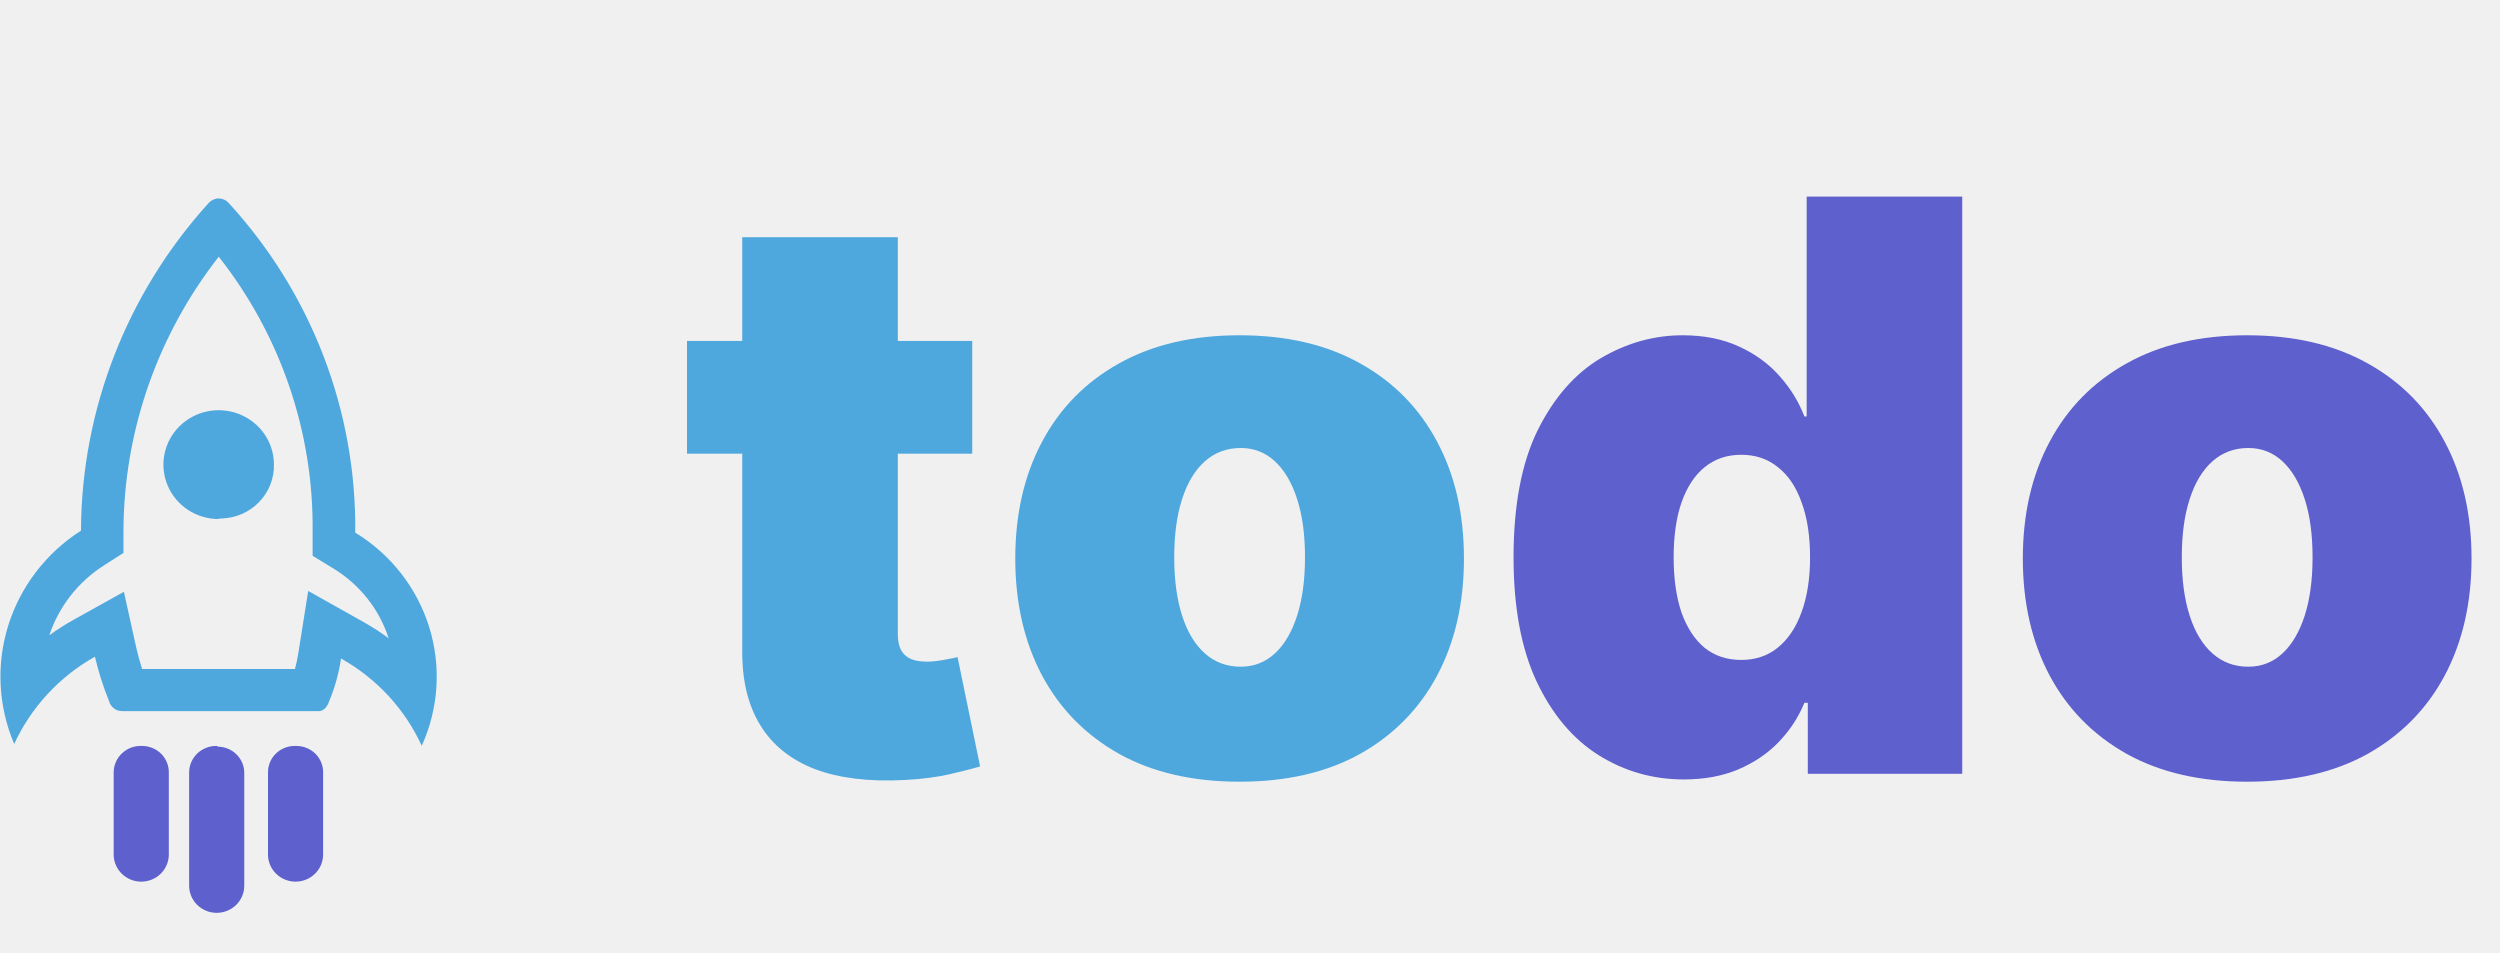
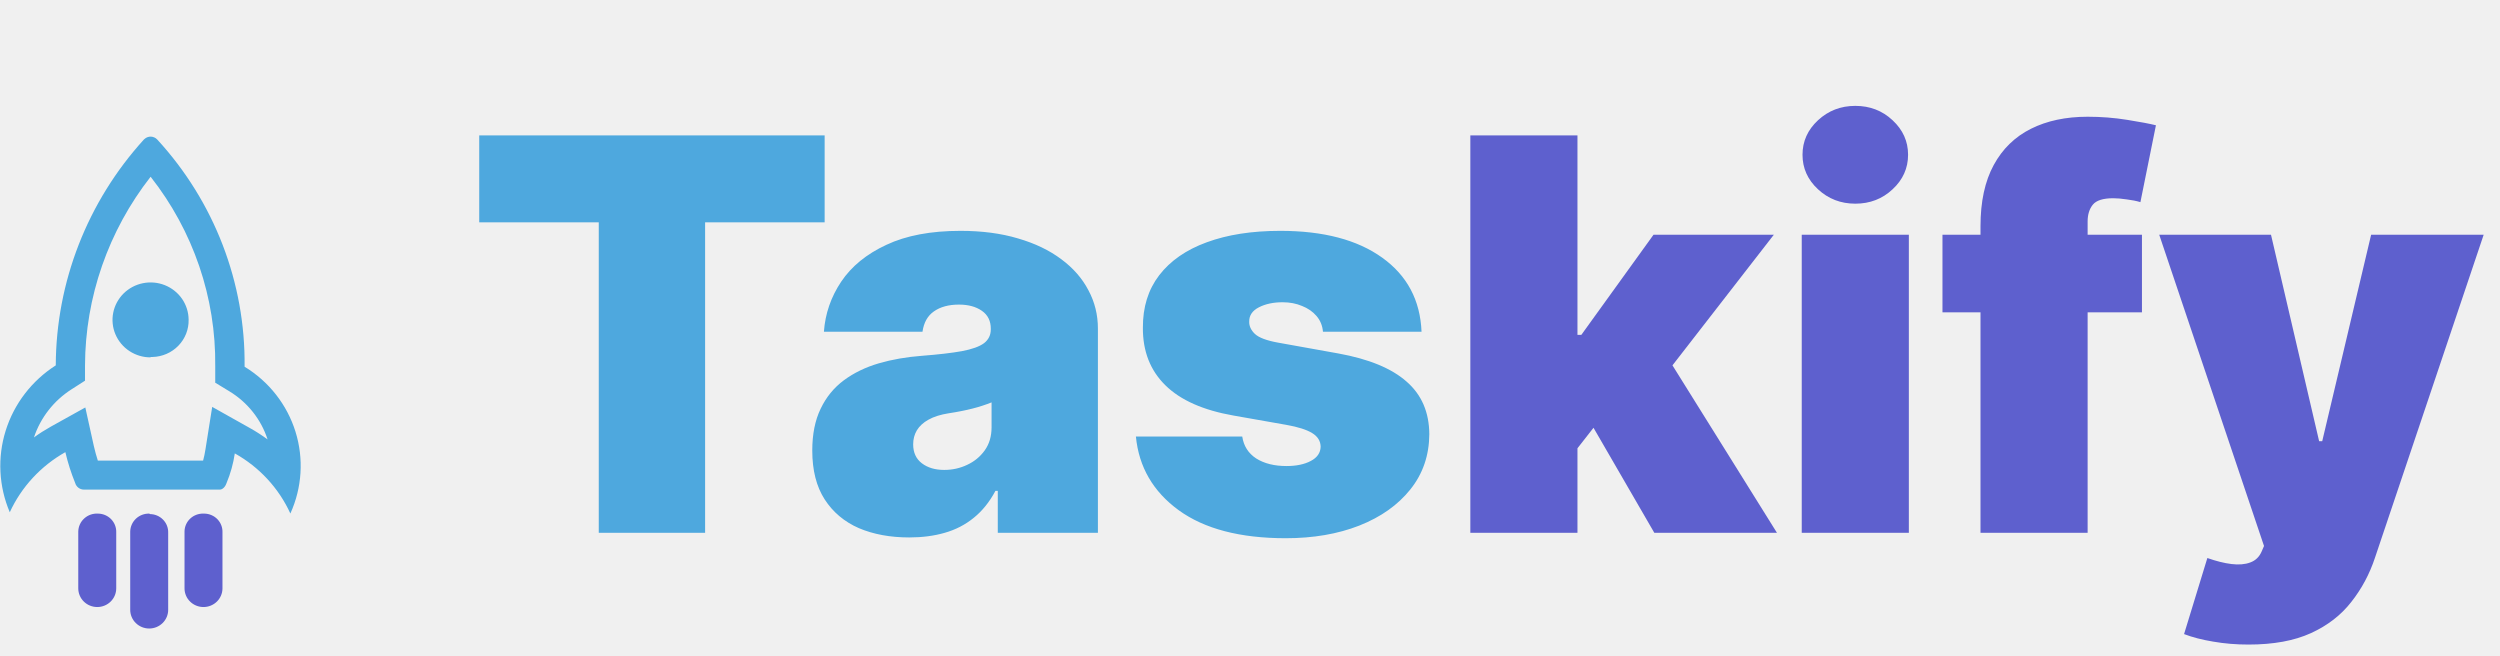
- <svg xmlns="http://www.w3.org/2000/svg" width="126" height="48" viewBox="0 0 126 48" fill="none">
-   <path d="M49 17.182V22.864H34.625V17.182H49ZM37.409 11.954H45.25V31.983C45.25 32.286 45.302 32.542 45.406 32.75C45.51 32.949 45.671 33.1 45.889 33.205C46.107 33.299 46.386 33.347 46.727 33.347C46.964 33.347 47.239 33.318 47.551 33.261C47.873 33.205 48.11 33.157 48.261 33.119L49.398 38.631C49.047 38.735 48.545 38.863 47.892 39.014C47.248 39.166 46.481 39.265 45.591 39.312C43.792 39.407 42.281 39.222 41.06 38.758C39.838 38.285 38.919 37.542 38.304 36.528C37.688 35.515 37.39 34.246 37.409 32.722V11.954ZM62.477 39.398C60.109 39.398 58.083 38.929 56.397 37.992C54.711 37.044 53.419 35.728 52.519 34.043C51.62 32.347 51.17 30.383 51.17 28.148C51.17 25.913 51.62 23.953 52.519 22.267C53.419 20.572 54.711 19.256 56.397 18.318C58.083 17.371 60.109 16.898 62.477 16.898C64.844 16.898 66.871 17.371 68.556 18.318C70.242 19.256 71.534 20.572 72.434 22.267C73.334 23.953 73.783 25.913 73.783 28.148C73.783 30.383 73.334 32.347 72.434 34.043C71.534 35.728 70.242 37.044 68.556 37.992C66.871 38.929 64.844 39.398 62.477 39.398ZM62.533 33.602C63.196 33.602 63.769 33.38 64.252 32.935C64.735 32.49 65.109 31.855 65.374 31.031C65.639 30.207 65.772 29.227 65.772 28.091C65.772 26.945 65.639 25.965 65.374 25.151C65.109 24.327 64.735 23.692 64.252 23.247C63.769 22.802 63.196 22.579 62.533 22.579C61.833 22.579 61.231 22.802 60.729 23.247C60.227 23.692 59.844 24.327 59.579 25.151C59.314 25.965 59.181 26.945 59.181 28.091C59.181 29.227 59.314 30.207 59.579 31.031C59.844 31.855 60.227 32.49 60.729 32.935C61.231 33.38 61.833 33.602 62.533 33.602Z" fill="#4EA8DE" />
-   <path d="M84.863 39.284C83.31 39.284 81.88 38.877 80.573 38.062C79.276 37.248 78.234 36.012 77.448 34.355C76.672 32.698 76.283 30.61 76.283 28.091C76.283 25.458 76.691 23.318 77.505 21.671C78.329 20.023 79.389 18.815 80.687 18.048C81.994 17.281 83.367 16.898 84.806 16.898C85.886 16.898 86.833 17.087 87.647 17.466C88.461 17.835 89.143 18.332 89.692 18.957C90.242 19.573 90.658 20.25 90.942 20.989H91.056V9.909H98.897V39H91.113V35.42H90.942C90.639 36.159 90.204 36.822 89.636 37.409C89.077 37.987 88.395 38.446 87.59 38.787C86.795 39.118 85.886 39.284 84.863 39.284ZM87.761 33.261C88.48 33.261 89.096 33.053 89.607 32.636C90.128 32.21 90.526 31.614 90.8 30.847C91.085 30.07 91.227 29.151 91.227 28.091C91.227 27.011 91.085 26.088 90.8 25.321C90.526 24.544 90.128 23.953 89.607 23.546C89.096 23.129 88.48 22.921 87.761 22.921C87.041 22.921 86.425 23.129 85.914 23.546C85.412 23.953 85.024 24.544 84.749 25.321C84.484 26.088 84.352 27.011 84.352 28.091C84.352 29.171 84.484 30.099 84.749 30.875C85.024 31.642 85.412 32.234 85.914 32.651C86.425 33.058 87.041 33.261 87.761 33.261ZM113.258 39.398C110.89 39.398 108.864 38.929 107.178 37.992C105.493 37.044 104.2 35.728 103.3 34.043C102.401 32.347 101.951 30.383 101.951 28.148C101.951 25.913 102.401 23.953 103.3 22.267C104.2 20.572 105.493 19.256 107.178 18.318C108.864 17.371 110.89 16.898 113.258 16.898C115.625 16.898 117.652 17.371 119.337 18.318C121.023 19.256 122.316 20.572 123.215 22.267C124.115 23.953 124.565 25.913 124.565 28.148C124.565 30.383 124.115 32.347 123.215 34.043C122.316 35.728 121.023 37.044 119.337 37.992C117.652 38.929 115.625 39.398 113.258 39.398ZM113.315 33.602C113.978 33.602 114.55 33.38 115.033 32.935C115.516 32.49 115.89 31.855 116.156 31.031C116.421 30.207 116.553 29.227 116.553 28.091C116.553 26.945 116.421 25.965 116.156 25.151C115.89 24.327 115.516 23.692 115.033 23.247C114.55 22.802 113.978 22.579 113.315 22.579C112.614 22.579 112.013 22.802 111.511 23.247C111.009 23.692 110.625 24.327 110.36 25.151C110.095 25.965 109.962 26.945 109.962 28.091C109.962 29.227 110.095 30.207 110.36 31.031C110.625 31.855 111.009 32.49 111.511 32.935C112.013 33.38 112.614 33.602 113.315 33.602Z" fill="#5E60CE" />
+ <svg xmlns="http://www.w3.org/2000/svg" width="183" height="48" viewBox="0 0 183 48" fill="none">
+   <path d="M35.08 16.273V9.909H60.364V16.273H51.614V39H43.83V16.273H35.08ZM66.56 39.341C65.168 39.341 63.937 39.114 62.867 38.659C61.807 38.195 60.973 37.494 60.367 36.557C59.761 35.619 59.458 34.426 59.458 32.977C59.458 31.784 59.662 30.766 60.069 29.923C60.476 29.071 61.044 28.375 61.773 27.835C62.503 27.296 63.35 26.884 64.316 26.599C65.291 26.315 66.343 26.131 67.469 26.046C68.691 25.951 69.671 25.837 70.41 25.704C71.158 25.562 71.698 25.368 72.029 25.122C72.361 24.866 72.526 24.53 72.526 24.114V24.057C72.526 23.489 72.308 23.053 71.873 22.75C71.437 22.447 70.879 22.296 70.197 22.296C69.449 22.296 68.838 22.461 68.364 22.793C67.9 23.115 67.621 23.612 67.526 24.284H60.31C60.405 22.958 60.827 21.737 61.575 20.619C62.332 19.492 63.435 18.593 64.884 17.921C66.333 17.239 68.142 16.898 70.31 16.898C71.873 16.898 73.274 17.082 74.515 17.452C75.755 17.812 76.811 18.318 77.683 18.972C78.554 19.616 79.217 20.373 79.671 21.244C80.135 22.106 80.367 23.044 80.367 24.057V39H73.038V35.932H72.867C72.432 36.746 71.901 37.404 71.276 37.906C70.661 38.408 69.955 38.773 69.16 39C68.374 39.227 67.507 39.341 66.56 39.341ZM69.117 34.398C69.714 34.398 70.272 34.275 70.793 34.028C71.324 33.782 71.754 33.427 72.086 32.963C72.417 32.499 72.583 31.936 72.583 31.273V29.454C72.375 29.54 72.152 29.62 71.915 29.696C71.688 29.772 71.442 29.843 71.177 29.909C70.921 29.975 70.647 30.037 70.353 30.094C70.069 30.151 69.771 30.203 69.458 30.25C68.852 30.345 68.355 30.501 67.967 30.719C67.588 30.927 67.304 31.188 67.114 31.5C66.934 31.803 66.844 32.144 66.844 32.523C66.844 33.129 67.058 33.593 67.484 33.915C67.91 34.237 68.454 34.398 69.117 34.398ZM104.057 24.284H96.841C96.803 23.839 96.647 23.456 96.372 23.134C96.097 22.812 95.742 22.565 95.307 22.395C94.881 22.215 94.407 22.125 93.886 22.125C93.214 22.125 92.636 22.248 92.153 22.494C91.671 22.741 91.434 23.091 91.443 23.546C91.434 23.867 91.571 24.166 91.855 24.44C92.149 24.715 92.712 24.928 93.546 25.079L97.977 25.875C100.212 26.282 101.874 26.969 102.963 27.935C104.062 28.891 104.616 30.174 104.625 31.784C104.616 33.337 104.152 34.687 103.233 35.832C102.324 36.969 101.079 37.849 99.497 38.474C97.925 39.09 96.131 39.398 94.114 39.398C90.78 39.398 88.171 38.716 86.287 37.352C84.412 35.989 83.365 34.189 83.148 31.954H90.932C91.036 32.646 91.377 33.181 91.954 33.56C92.542 33.929 93.28 34.114 94.171 34.114C94.89 34.114 95.482 33.99 95.946 33.744C96.419 33.498 96.661 33.148 96.671 32.693C96.661 32.276 96.453 31.945 96.046 31.699C95.648 31.453 95.023 31.254 94.171 31.102L90.307 30.421C88.081 30.032 86.415 29.294 85.307 28.204C84.199 27.116 83.65 25.714 83.659 24C83.65 22.485 84.047 21.202 84.852 20.151C85.667 19.09 86.827 18.285 88.332 17.736C89.847 17.177 91.642 16.898 93.716 16.898C96.869 16.898 99.355 17.551 101.173 18.858C103.001 20.165 103.962 21.974 104.057 24.284Z" fill="#4EA8DE" />
+   <path d="M114.675 33.83L114.732 24.511H115.754L121.038 17.182H129.845L120.982 28.602H118.766L114.675 33.83ZM107.629 39V9.909H115.47V39H107.629ZM121.095 39L116.095 30.364L121.209 24.796L130.072 39H121.095ZM131.887 39V17.182H139.728V39H131.887ZM135.808 14.909C134.747 14.909 133.838 14.559 133.08 13.858C132.323 13.157 131.944 12.314 131.944 11.329C131.944 10.345 132.323 9.502 133.08 8.801C133.838 8.1 134.747 7.75 135.808 7.75C136.878 7.75 137.787 8.1 138.535 8.801C139.292 9.502 139.671 10.345 139.671 11.329C139.671 12.314 139.292 13.157 138.535 13.858C137.787 14.559 136.878 14.909 135.808 14.909ZM156.791 17.182V22.864H142.189V17.182H156.791ZM144.973 39V16.557C144.973 14.758 145.295 13.266 145.939 12.082C146.583 10.899 147.492 10.013 148.666 9.426C149.84 8.839 151.223 8.545 152.814 8.545C153.808 8.545 154.774 8.621 155.712 8.773C156.659 8.924 157.359 9.057 157.814 9.17L156.678 14.796C156.393 14.71 156.062 14.644 155.683 14.597C155.304 14.54 154.973 14.511 154.689 14.511C153.95 14.511 153.453 14.668 153.197 14.98C152.942 15.293 152.814 15.704 152.814 16.216V39H144.973ZM164.589 47.182C163.69 47.182 162.833 47.111 162.018 46.969C161.204 46.836 160.489 46.651 159.874 46.415L161.578 40.847C162.222 41.074 162.809 41.221 163.339 41.287C163.879 41.353 164.339 41.315 164.717 41.173C165.106 41.031 165.385 40.761 165.555 40.364L165.726 39.966L158.055 17.182H166.237L169.76 32.295H169.987L173.567 17.182H181.805L173.851 40.818C173.453 42.021 172.875 43.1 172.118 44.057C171.37 45.023 170.385 45.785 169.163 46.344C167.942 46.903 166.417 47.182 164.589 47.182Z" fill="#5E60CE" />
  <g clip-path="url(#clip0_43_109)">
    <path d="M11.021 12.933C14.147 16.901 15.816 21.794 15.755 26.816V28.014L16.787 28.642C18.119 29.448 19.113 30.699 19.587 32.167C19.171 31.86 18.735 31.58 18.283 31.328L15.533 29.784L15.039 32.9C14.996 33.175 14.939 33.449 14.867 33.718H7.162C7.047 33.365 6.954 33.013 6.868 32.646L6.245 29.826L3.71 31.236C3.286 31.473 2.877 31.734 2.485 32.019C2.968 30.568 3.941 29.324 5.242 28.494L6.223 27.866V26.752C6.241 21.751 7.93 16.895 11.029 12.933H11.021ZM11.029 10C10.868 10 10.713 10.058 10.592 10.162L10.527 10.219C6.398 14.766 4.105 20.645 4.082 26.745C2.33 27.864 1.033 29.554 0.417 31.52C-0.198 33.485 -0.092 35.601 0.716 37.497C1.568 35.645 2.991 34.106 4.784 33.097C4.964 33.864 5.203 34.616 5.5 35.347C5.538 35.487 5.621 35.611 5.738 35.701C5.854 35.79 5.997 35.839 6.145 35.84H16.085C16.285 35.84 16.486 35.65 16.586 35.354C16.876 34.659 17.078 33.932 17.188 33.189C18.984 34.193 20.408 35.734 21.255 37.589C22.112 35.702 22.245 33.573 21.629 31.597C21.012 29.621 19.689 27.932 17.904 26.844C17.974 20.708 15.694 14.772 11.516 10.219C11.454 10.15 11.377 10.095 11.292 10.058C11.207 10.02 11.115 10 11.021 10H11.029Z" fill="#4EA8DE" />
    <path d="M11.022 26.16C10.472 26.16 9.934 26 9.476 25.699C9.018 25.399 8.661 24.971 8.45 24.472C8.238 23.972 8.182 23.421 8.288 22.89C8.394 22.358 8.657 21.87 9.044 21.485C9.432 21.101 9.926 20.838 10.465 20.73C11.004 20.622 11.563 20.673 12.073 20.877C12.582 21.082 13.019 21.43 13.328 21.878C13.636 22.326 13.803 22.855 13.807 23.396C13.816 23.747 13.754 24.096 13.626 24.424C13.497 24.751 13.304 25.05 13.058 25.304C12.812 25.558 12.518 25.762 12.191 25.904C11.865 26.046 11.514 26.123 11.158 26.132C11.113 26.139 11.067 26.139 11.022 26.132V26.16Z" fill="#4EA8DE" />
    <path d="M14.896 37.596C14.717 37.59 14.538 37.62 14.371 37.683C14.203 37.746 14.05 37.842 13.921 37.964C13.792 38.086 13.688 38.232 13.617 38.394C13.546 38.556 13.508 38.731 13.507 38.907V43.067C13.507 43.43 13.653 43.778 13.914 44.034C14.174 44.291 14.527 44.435 14.896 44.435C15.264 44.435 15.618 44.291 15.878 44.034C16.139 43.778 16.285 43.43 16.285 43.067V38.964C16.291 38.788 16.261 38.613 16.197 38.448C16.134 38.284 16.037 38.134 15.914 38.006C15.791 37.879 15.643 37.777 15.479 37.707C15.315 37.636 15.139 37.599 14.96 37.596H14.896Z" fill="#5E60CE" />
    <path d="M7.162 37.596C6.979 37.586 6.797 37.613 6.625 37.674C6.454 37.736 6.297 37.83 6.163 37.953C6.029 38.075 5.922 38.222 5.848 38.386C5.773 38.55 5.733 38.727 5.729 38.907V43.067C5.729 43.43 5.876 43.778 6.136 44.034C6.397 44.291 6.75 44.435 7.119 44.435C7.487 44.435 7.84 44.291 8.101 44.034C8.362 43.778 8.508 43.43 8.508 43.067V38.964C8.514 38.788 8.484 38.613 8.42 38.448C8.356 38.284 8.26 38.134 8.137 38.006C8.013 37.879 7.865 37.777 7.702 37.707C7.538 37.636 7.362 37.599 7.183 37.596H7.162Z" fill="#5E60CE" />
    <path d="M10.921 37.596C10.743 37.592 10.565 37.623 10.398 37.687C10.232 37.751 10.08 37.846 9.951 37.968C9.822 38.09 9.718 38.236 9.646 38.397C9.575 38.558 9.536 38.731 9.532 38.907V44.639C9.532 45.002 9.678 45.35 9.939 45.606C10.2 45.863 10.553 46.007 10.921 46.007C11.29 46.007 11.643 45.863 11.904 45.606C12.164 45.35 12.311 45.002 12.311 44.639V38.999C12.316 38.823 12.287 38.648 12.223 38.483C12.159 38.319 12.063 38.169 11.939 38.042C11.816 37.914 11.668 37.812 11.505 37.742C11.341 37.671 11.164 37.634 10.986 37.631L10.921 37.596Z" fill="#5E60CE" />
  </g>
  <defs>
    <clipPath id="clip0_43_109">
      <rect width="22" height="36" fill="white" transform="translate(0 10)" />
    </clipPath>
  </defs>
</svg>
